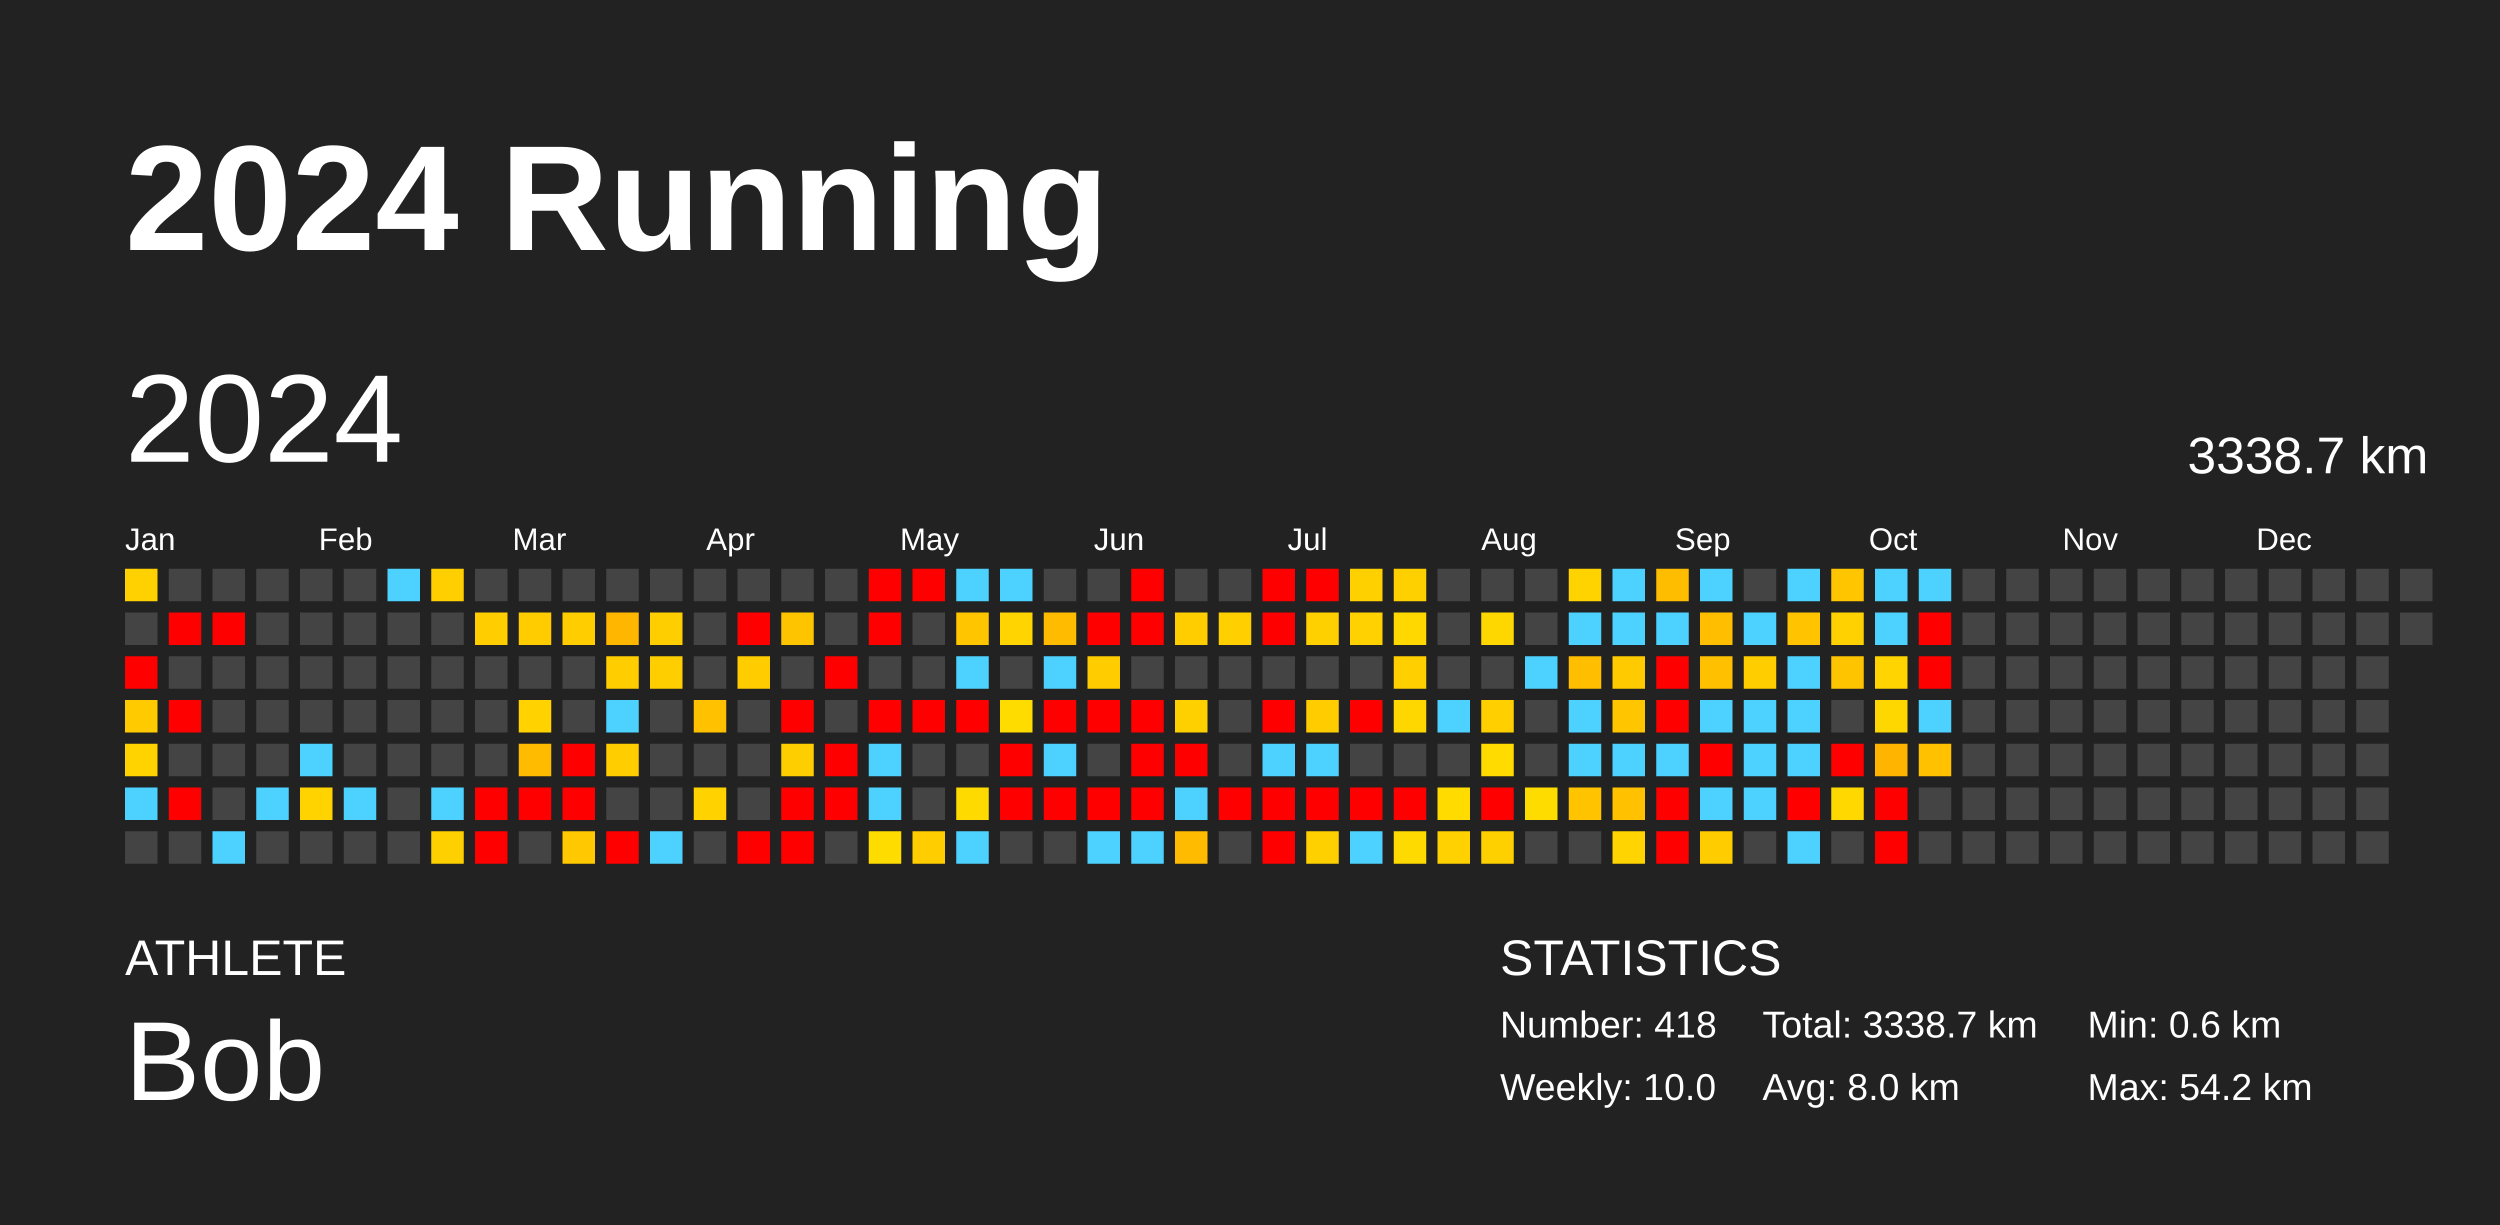
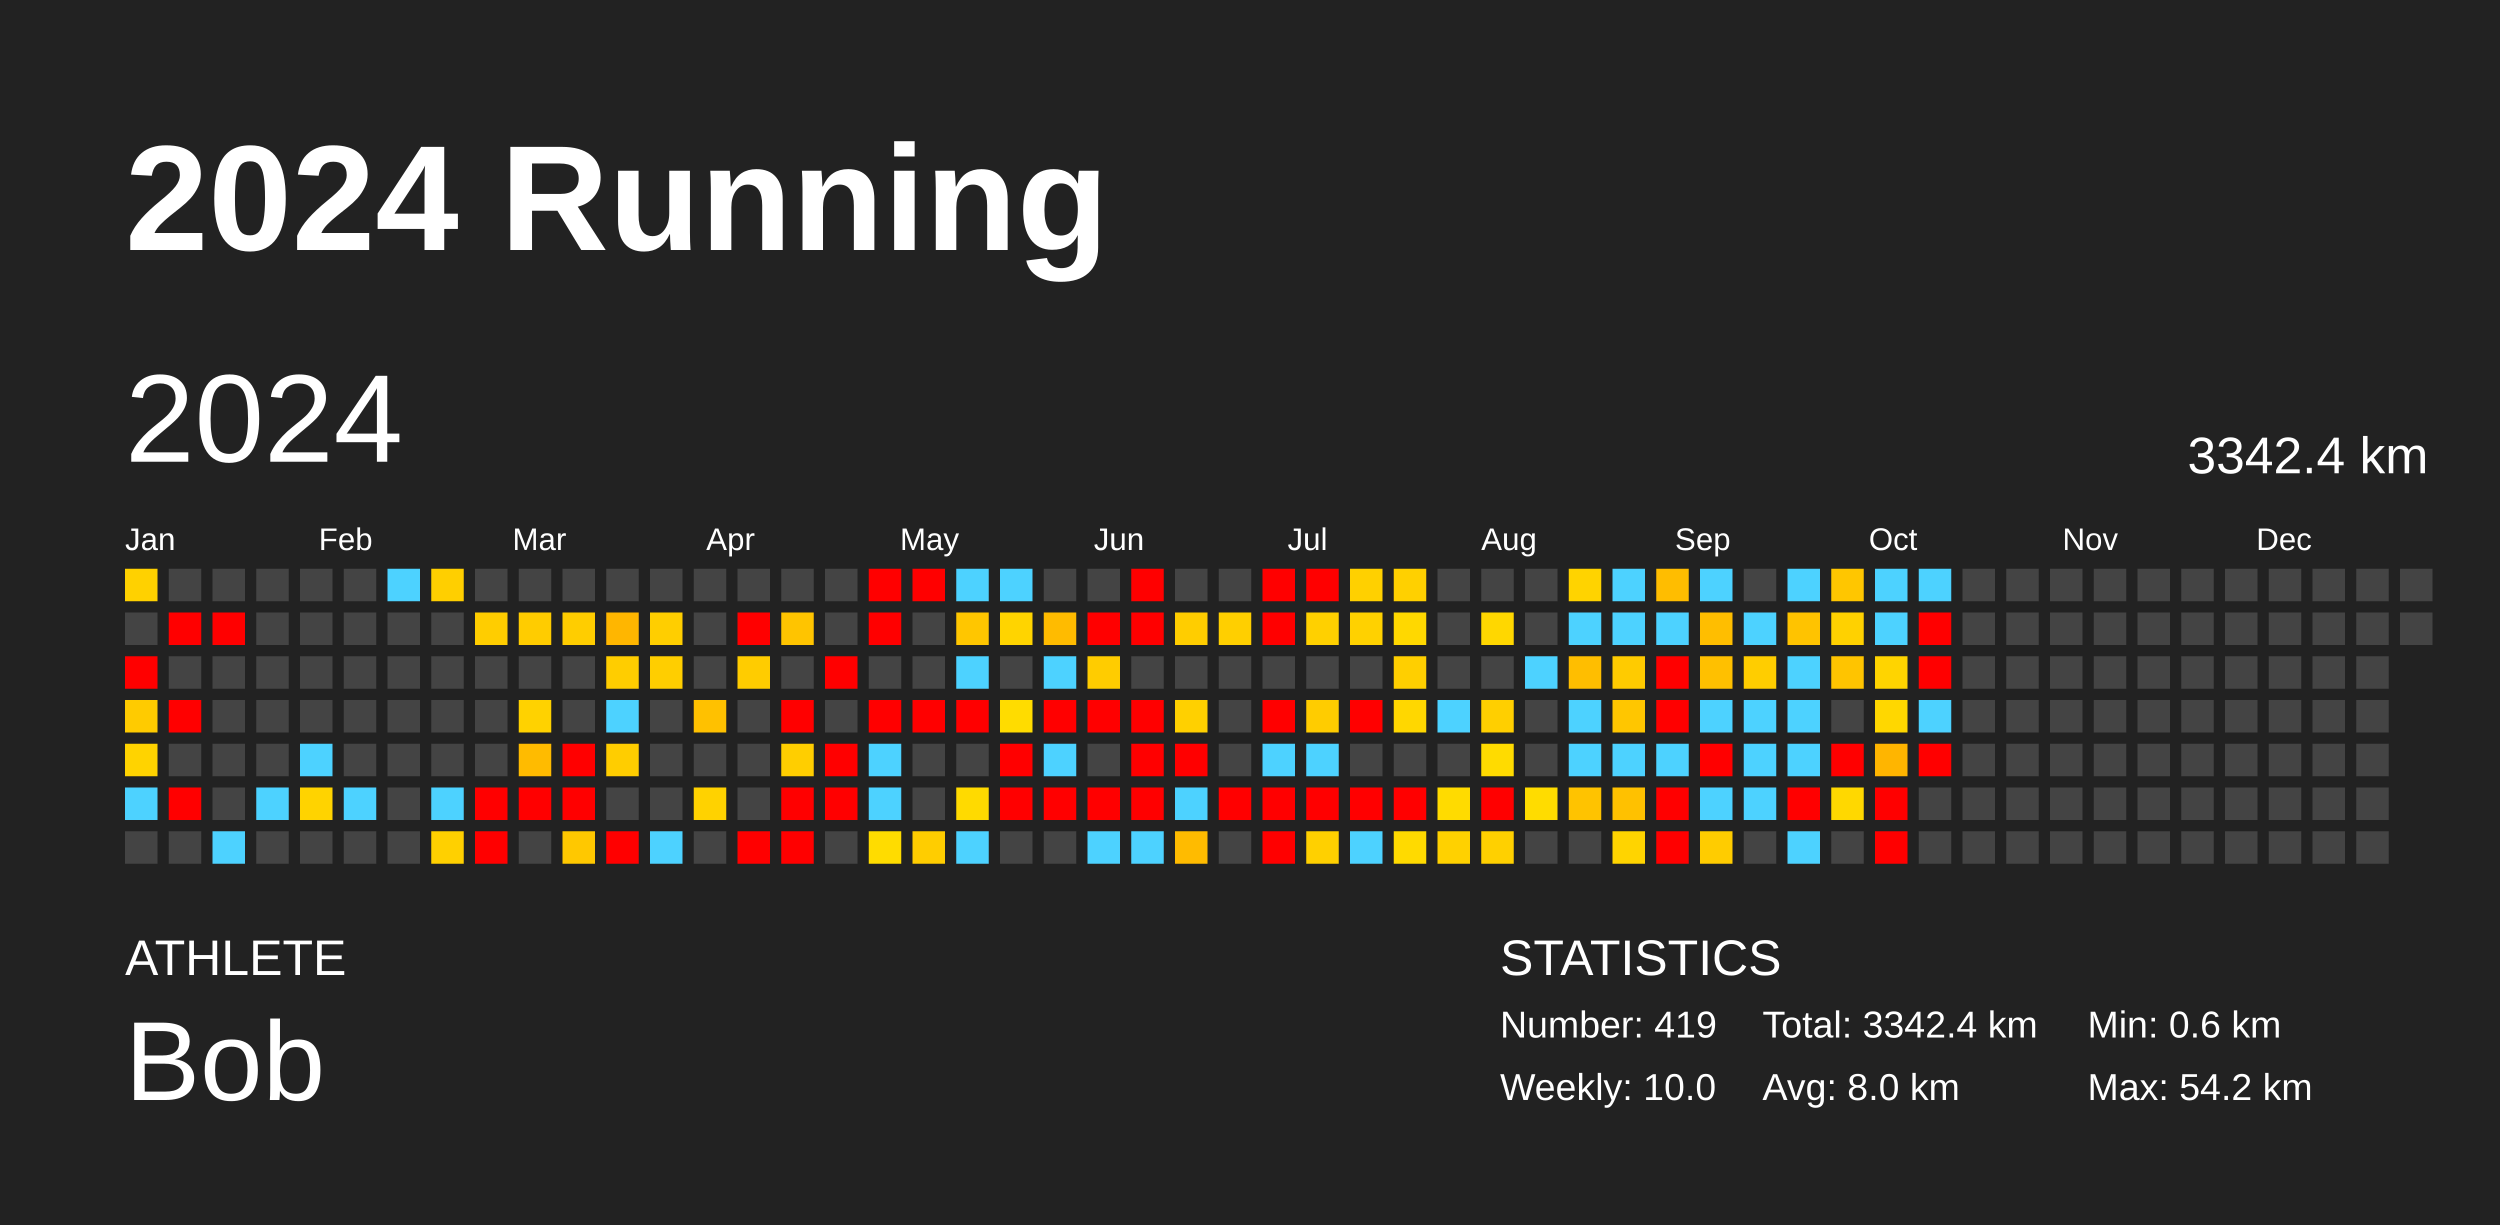
<svg xmlns="http://www.w3.org/2000/svg" baseProfile="full" height="98mm" version="1.1" viewBox="0,0,200,98" width="200mm">
  <defs />
  <rect fill="#222222" height="98" width="200" x="0" y="0" />
  <text fill="#FFFFFF" style="font-size:12px; font-family:Arial; font-weight:bold;" x="10" y="20">2024 Running</text>
  <text fill="#FFFFFF" style="font-size:4px; font-family:Arial" x="10" y="78">ATHLETE</text>
  <text fill="#FFFFFF" style="font-size:9px; font-family:Arial" x="10" y="88">Bob</text>
  <text fill="#FFFFFF" style="font-size:4px; font-family:Arial" x="120" y="78">STATISTICS</text>
-   <text fill="#FFFFFF" style="font-size:3px; font-family:Arial" x="120" y="83">Number: 418</text>
+   <text fill="#FFFFFF" style="font-size:3px; font-family:Arial" x="120" y="83">Number: 419</text>
  <text fill="#FFFFFF" style="font-size:3px; font-family:Arial" x="120" y="88">Weekly: 10.0</text>
-   <text fill="#FFFFFF" style="font-size:3px; font-family:Arial" x="141" y="83">Total: 3338.7 km</text>
+   <text fill="#FFFFFF" style="font-size:3px; font-family:Arial" x="141" y="83">Total: 3342.4 km</text>
  <text fill="#FFFFFF" style="font-size:3px; font-family:Arial" x="141" y="88">Avg: 8.0 km</text>
  <text fill="#FFFFFF" style="font-size:3px; font-family:Arial" x="167" y="83">Min: 0.6 km</text>
  <text fill="#FFFFFF" style="font-size:3px; font-family:Arial" x="167" y="88">Max: 54.2 km</text>
  <text dominant-baseline="hanging" fill="#FFFFFF" style="font-size:10.0px; font-family:Arial;" x="10" y="30">2024</text>
-   <text dominant-baseline="hanging" fill="#FFFFFF" style="font-size:4.125px; font-family:Arial;" x="175" y="35">3338.7 km</text>
+   <text dominant-baseline="hanging" fill="#FFFFFF" style="font-size:4.125px; font-family:Arial;" x="175" y="35">3342.4 km</text>
  <text fill="#FFFFFF" style="font-size:2.5px; font-family:Arial" x="10.0" y="44">Jan</text>
  <text fill="#FFFFFF" style="font-size:2.5px; font-family:Arial" x="25.5" y="44">Feb</text>
  <text fill="#FFFFFF" style="font-size:2.5px; font-family:Arial" x="41.0" y="44">Mar</text>
  <text fill="#FFFFFF" style="font-size:2.5px; font-family:Arial" x="56.5" y="44">Apr</text>
  <text fill="#FFFFFF" style="font-size:2.5px; font-family:Arial" x="72.0" y="44">May</text>
  <text fill="#FFFFFF" style="font-size:2.5px; font-family:Arial" x="87.5" y="44">Jun</text>
  <text fill="#FFFFFF" style="font-size:2.5px; font-family:Arial" x="103.0" y="44">Jul</text>
  <text fill="#FFFFFF" style="font-size:2.5px; font-family:Arial" x="118.5" y="44">Aug</text>
  <text fill="#FFFFFF" style="font-size:2.5px; font-family:Arial" x="134.0" y="44">Sep</text>
  <text fill="#FFFFFF" style="font-size:2.5px; font-family:Arial" x="149.5" y="44">Oct</text>
  <text fill="#FFFFFF" style="font-size:2.5px; font-family:Arial" x="165.0" y="44">Nov</text>
  <text fill="#FFFFFF" style="font-size:2.5px; font-family:Arial" x="180.5" y="44">Dec</text>
  <rect fill="#ffd100" height="2.6" width="2.6" x="10.0" y="45.5" />
  <rect fill="#444444" height="2.6" width="2.6" x="10.0" y="49.0" />
  <rect fill="red" height="2.6" width="2.6" x="10.0" y="52.5" />
  <rect fill="#ffcb00" height="2.6" width="2.6" x="10.0" y="56.0" />
  <rect fill="#ffd300" height="2.6" width="2.6" x="10.0" y="59.5" />
  <rect fill="#4dd2ff" height="2.6" width="2.6" x="10.0" y="63.0" />
  <rect fill="#444444" height="2.6" width="2.6" x="10.0" y="66.5" />
  <rect fill="#444444" height="2.6" width="2.6" x="13.5" y="45.5" />
  <rect fill="red" height="2.6" width="2.6" x="13.5" y="49.0" />
  <rect fill="#444444" height="2.6" width="2.6" x="13.5" y="52.5" />
  <rect fill="red" height="2.6" width="2.6" x="13.5" y="56.0" />
  <rect fill="#444444" height="2.6" width="2.6" x="13.5" y="59.5" />
  <rect fill="red" height="2.6" width="2.6" x="13.5" y="63.0" />
  <rect fill="#444444" height="2.6" width="2.6" x="13.5" y="66.5" />
  <rect fill="#444444" height="2.6" width="2.6" x="17.0" y="45.5" />
  <rect fill="red" height="2.6" width="2.6" x="17.0" y="49.0" />
  <rect fill="#444444" height="2.6" width="2.6" x="17.0" y="52.5" />
  <rect fill="#444444" height="2.6" width="2.6" x="17.0" y="56.0" />
  <rect fill="#444444" height="2.6" width="2.6" x="17.0" y="59.5" />
  <rect fill="#444444" height="2.6" width="2.6" x="17.0" y="63.0" />
  <rect fill="#4dd2ff" height="2.6" width="2.6" x="17.0" y="66.5" />
  <rect fill="#444444" height="2.6" width="2.6" x="20.5" y="45.5" />
  <rect fill="#444444" height="2.6" width="2.6" x="20.5" y="49.0" />
  <rect fill="#444444" height="2.6" width="2.6" x="20.5" y="52.5" />
  <rect fill="#444444" height="2.6" width="2.6" x="20.5" y="56.0" />
  <rect fill="#444444" height="2.6" width="2.6" x="20.5" y="59.5" />
  <rect fill="#4dd2ff" height="2.6" width="2.6" x="20.5" y="63.0" />
  <rect fill="#444444" height="2.6" width="2.6" x="20.5" y="66.5" />
  <rect fill="#444444" height="2.6" width="2.6" x="24.0" y="45.5" />
  <rect fill="#444444" height="2.6" width="2.6" x="24.0" y="49.0" />
  <rect fill="#444444" height="2.6" width="2.6" x="24.0" y="52.5" />
  <rect fill="#444444" height="2.6" width="2.6" x="24.0" y="56.0" />
  <rect fill="#4dd2ff" height="2.6" width="2.6" x="24.0" y="59.5" />
  <rect fill="#ffd300" height="2.6" width="2.6" x="24.0" y="63.0" />
  <rect fill="#444444" height="2.6" width="2.6" x="24.0" y="66.5" />
  <rect fill="#444444" height="2.6" width="2.6" x="27.5" y="45.5" />
  <rect fill="#444444" height="2.6" width="2.6" x="27.5" y="49.0" />
  <rect fill="#444444" height="2.6" width="2.6" x="27.5" y="52.5" />
  <rect fill="#444444" height="2.6" width="2.6" x="27.5" y="56.0" />
  <rect fill="#444444" height="2.6" width="2.6" x="27.5" y="59.5" />
  <rect fill="#4dd2ff" height="2.6" width="2.6" x="27.5" y="63.0" />
  <rect fill="#444444" height="2.6" width="2.6" x="27.5" y="66.5" />
  <rect fill="#4dd2ff" height="2.6" width="2.6" x="31.0" y="45.5" />
  <rect fill="#444444" height="2.6" width="2.6" x="31.0" y="49.0" />
  <rect fill="#444444" height="2.6" width="2.6" x="31.0" y="52.5" />
  <rect fill="#444444" height="2.6" width="2.6" x="31.0" y="56.0" />
  <rect fill="#444444" height="2.6" width="2.6" x="31.0" y="59.5" />
  <rect fill="#444444" height="2.6" width="2.6" x="31.0" y="63.0" />
  <rect fill="#444444" height="2.6" width="2.6" x="31.0" y="66.5" />
  <rect fill="#ffcf00" height="2.6" width="2.6" x="34.5" y="45.5" />
  <rect fill="#444444" height="2.6" width="2.6" x="34.5" y="49.0" />
  <rect fill="#444444" height="2.6" width="2.6" x="34.5" y="52.5" />
  <rect fill="#444444" height="2.6" width="2.6" x="34.5" y="56.0" />
  <rect fill="#444444" height="2.6" width="2.6" x="34.5" y="59.5" />
  <rect fill="#4dd2ff" height="2.6" width="2.6" x="34.5" y="63.0" />
  <rect fill="#ffd000" height="2.6" width="2.6" x="34.5" y="66.5" />
  <rect fill="#444444" height="2.6" width="2.6" x="38.0" y="45.5" />
  <rect fill="#ffcd00" height="2.6" width="2.6" x="38.0" y="49.0" />
  <rect fill="#444444" height="2.6" width="2.6" x="38.0" y="52.5" />
  <rect fill="#444444" height="2.6" width="2.6" x="38.0" y="56.0" />
  <rect fill="#444444" height="2.6" width="2.6" x="38.0" y="59.5" />
  <rect fill="red" height="2.6" width="2.6" x="38.0" y="63.0" />
  <rect fill="red" height="2.6" width="2.6" x="38.0" y="66.5" />
  <rect fill="#444444" height="2.6" width="2.6" x="41.5" y="45.5" />
  <rect fill="#ffcc00" height="2.6" width="2.6" x="41.5" y="49.0" />
  <rect fill="#444444" height="2.6" width="2.6" x="41.5" y="52.5" />
  <rect fill="#ffd200" height="2.6" width="2.6" x="41.5" y="56.0" />
  <rect fill="#ffbb00" height="2.6" width="2.6" x="41.5" y="59.5" />
  <rect fill="red" height="2.6" width="2.6" x="41.5" y="63.0" />
  <rect fill="#444444" height="2.6" width="2.6" x="41.5" y="66.5" />
  <rect fill="#444444" height="2.6" width="2.6" x="45.0" y="45.5" />
  <rect fill="#ffcd00" height="2.6" width="2.6" x="45.0" y="49.0" />
  <rect fill="#444444" height="2.6" width="2.6" x="45.0" y="52.5" />
  <rect fill="#444444" height="2.6" width="2.6" x="45.0" y="56.0" />
  <rect fill="red" height="2.6" width="2.6" x="45.0" y="59.5" />
  <rect fill="red" height="2.6" width="2.6" x="45.0" y="63.0" />
  <rect fill="#ffc800" height="2.6" width="2.6" x="45.0" y="66.5" />
  <rect fill="#444444" height="2.6" width="2.6" x="48.5" y="45.5" />
  <rect fill="#ffb600" height="2.6" width="2.6" x="48.5" y="49.0" />
  <rect fill="#ffcd00" height="2.6" width="2.6" x="48.5" y="52.5" />
  <rect fill="#4dd2ff" height="2.6" width="2.6" x="48.5" y="56.0" />
  <rect fill="#ffcd00" height="2.6" width="2.6" x="48.5" y="59.5" />
  <rect fill="#444444" height="2.6" width="2.6" x="48.5" y="63.0" />
  <rect fill="red" height="2.6" width="2.6" x="48.5" y="66.5" />
  <rect fill="#444444" height="2.6" width="2.6" x="52.0" y="45.5" />
  <rect fill="#ffce00" height="2.6" width="2.6" x="52.0" y="49.0" />
  <rect fill="#ffce00" height="2.6" width="2.6" x="52.0" y="52.5" />
  <rect fill="#444444" height="2.6" width="2.6" x="52.0" y="56.0" />
  <rect fill="#444444" height="2.6" width="2.6" x="52.0" y="59.5" />
  <rect fill="#444444" height="2.6" width="2.6" x="52.0" y="63.0" />
  <rect fill="#4dd2ff" height="2.6" width="2.6" x="52.0" y="66.5" />
  <rect fill="#444444" height="2.6" width="2.6" x="55.5" y="45.5" />
  <rect fill="#444444" height="2.6" width="2.6" x="55.5" y="49.0" />
  <rect fill="#444444" height="2.6" width="2.6" x="55.5" y="52.5" />
  <rect fill="#ffc100" height="2.6" width="2.6" x="55.5" y="56.0" />
  <rect fill="#444444" height="2.6" width="2.6" x="55.5" y="59.5" />
  <rect fill="#ffd200" height="2.6" width="2.6" x="55.5" y="63.0" />
  <rect fill="#444444" height="2.6" width="2.6" x="55.5" y="66.5" />
  <rect fill="#444444" height="2.6" width="2.6" x="59.0" y="45.5" />
  <rect fill="red" height="2.6" width="2.6" x="59.0" y="49.0" />
  <rect fill="#ffcc00" height="2.6" width="2.6" x="59.0" y="52.5" />
  <rect fill="#444444" height="2.6" width="2.6" x="59.0" y="56.0" />
  <rect fill="#444444" height="2.6" width="2.6" x="59.0" y="59.5" />
  <rect fill="#444444" height="2.6" width="2.6" x="59.0" y="63.0" />
  <rect fill="red" height="2.6" width="2.6" x="59.0" y="66.5" />
  <rect fill="#444444" height="2.6" width="2.6" x="62.5" y="45.5" />
  <rect fill="#ffc400" height="2.6" width="2.6" x="62.5" y="49.0" />
  <rect fill="#444444" height="2.6" width="2.6" x="62.5" y="52.5" />
  <rect fill="red" height="2.6" width="2.6" x="62.5" y="56.0" />
  <rect fill="#ffce00" height="2.6" width="2.6" x="62.5" y="59.5" />
  <rect fill="red" height="2.6" width="2.6" x="62.5" y="63.0" />
  <rect fill="red" height="2.6" width="2.6" x="62.5" y="66.5" />
  <rect fill="#444444" height="2.6" width="2.6" x="66.0" y="45.5" />
  <rect fill="#444444" height="2.6" width="2.6" x="66.0" y="49.0" />
  <rect fill="red" height="2.6" width="2.6" x="66.0" y="52.5" />
  <rect fill="#444444" height="2.6" width="2.6" x="66.0" y="56.0" />
  <rect fill="red" height="2.6" width="2.6" x="66.0" y="59.5" />
  <rect fill="red" height="2.6" width="2.6" x="66.0" y="63.0" />
  <rect fill="#444444" height="2.6" width="2.6" x="66.0" y="66.5" />
  <rect fill="red" height="2.6" width="2.6" x="69.5" y="45.5" />
  <rect fill="red" height="2.6" width="2.6" x="69.5" y="49.0" />
  <rect fill="#444444" height="2.6" width="2.6" x="69.5" y="52.5" />
  <rect fill="red" height="2.6" width="2.6" x="69.5" y="56.0" />
  <rect fill="#4dd2ff" height="2.6" width="2.6" x="69.5" y="59.5" />
  <rect fill="#4dd2ff" height="2.6" width="2.6" x="69.5" y="63.0" />
  <rect fill="#ffdc00" height="2.6" width="2.6" x="69.5" y="66.5" />
  <rect fill="red" height="2.6" width="2.6" x="73.0" y="45.5" />
  <rect fill="#444444" height="2.6" width="2.6" x="73.0" y="49.0" />
  <rect fill="#444444" height="2.6" width="2.6" x="73.0" y="52.5" />
  <rect fill="red" height="2.6" width="2.6" x="73.0" y="56.0" />
  <rect fill="#444444" height="2.6" width="2.6" x="73.0" y="59.5" />
  <rect fill="#444444" height="2.6" width="2.6" x="73.0" y="63.0" />
  <rect fill="#ffcd00" height="2.6" width="2.6" x="73.0" y="66.5" />
  <rect fill="#4dd2ff" height="2.6" width="2.6" x="76.5" y="45.5" />
  <rect fill="#ffc600" height="2.6" width="2.6" x="76.5" y="49.0" />
  <rect fill="#4dd2ff" height="2.6" width="2.6" x="76.5" y="52.5" />
  <rect fill="red" height="2.6" width="2.6" x="76.5" y="56.0" />
  <rect fill="#444444" height="2.6" width="2.6" x="76.5" y="59.5" />
  <rect fill="#ffda00" height="2.6" width="2.6" x="76.5" y="63.0" />
  <rect fill="#4dd2ff" height="2.6" width="2.6" x="76.5" y="66.5" />
  <rect fill="#4dd2ff" height="2.6" width="2.6" x="80.0" y="45.5" />
  <rect fill="#ffd400" height="2.6" width="2.6" x="80.0" y="49.0" />
  <rect fill="#444444" height="2.6" width="2.6" x="80.0" y="52.5" />
  <rect fill="#ffdc00" height="2.6" width="2.6" x="80.0" y="56.0" />
  <rect fill="red" height="2.6" width="2.6" x="80.0" y="59.5" />
  <rect fill="red" height="2.6" width="2.6" x="80.0" y="63.0" />
  <rect fill="#444444" height="2.6" width="2.6" x="80.0" y="66.5" />
  <rect fill="#444444" height="2.6" width="2.6" x="83.5" y="45.5" />
  <rect fill="#ffbb00" height="2.6" width="2.6" x="83.5" y="49.0" />
  <rect fill="#4dd2ff" height="2.6" width="2.6" x="83.5" y="52.5" />
  <rect fill="red" height="2.6" width="2.6" x="83.5" y="56.0" />
  <rect fill="#4dd2ff" height="2.6" width="2.6" x="83.5" y="59.5" />
  <rect fill="red" height="2.6" width="2.6" x="83.5" y="63.0" />
  <rect fill="#444444" height="2.6" width="2.6" x="83.5" y="66.5" />
  <rect fill="#444444" height="2.6" width="2.6" x="87.0" y="45.5" />
  <rect fill="red" height="2.6" width="2.6" x="87.0" y="49.0" />
  <rect fill="#ffcc00" height="2.6" width="2.6" x="87.0" y="52.5" />
  <rect fill="red" height="2.6" width="2.6" x="87.0" y="56.0" />
  <rect fill="#444444" height="2.6" width="2.6" x="87.0" y="59.5" />
  <rect fill="red" height="2.6" width="2.6" x="87.0" y="63.0" />
  <rect fill="#4dd2ff" height="2.6" width="2.6" x="87.0" y="66.5" />
  <rect fill="red" height="2.6" width="2.6" x="90.5" y="45.5" />
  <rect fill="red" height="2.6" width="2.6" x="90.5" y="49.0" />
  <rect fill="#444444" height="2.6" width="2.6" x="90.5" y="52.5" />
  <rect fill="red" height="2.6" width="2.6" x="90.5" y="56.0" />
  <rect fill="red" height="2.6" width="2.6" x="90.5" y="59.5" />
  <rect fill="red" height="2.6" width="2.6" x="90.5" y="63.0" />
  <rect fill="#4dd2ff" height="2.6" width="2.6" x="90.5" y="66.5" />
  <rect fill="#444444" height="2.6" width="2.6" x="94.0" y="45.5" />
  <rect fill="#ffcd00" height="2.6" width="2.6" x="94.0" y="49.0" />
  <rect fill="#444444" height="2.6" width="2.6" x="94.0" y="52.5" />
  <rect fill="#ffd000" height="2.6" width="2.6" x="94.0" y="56.0" />
  <rect fill="red" height="2.6" width="2.6" x="94.0" y="59.5" />
  <rect fill="#4dd2ff" height="2.6" width="2.6" x="94.0" y="63.0" />
  <rect fill="#ffbb00" height="2.6" width="2.6" x="94.0" y="66.5" />
  <rect fill="#444444" height="2.6" width="2.6" x="97.5" y="45.5" />
  <rect fill="#ffcf00" height="2.6" width="2.6" x="97.5" y="49.0" />
  <rect fill="#444444" height="2.6" width="2.6" x="97.5" y="52.5" />
  <rect fill="#444444" height="2.6" width="2.6" x="97.5" y="56.0" />
  <rect fill="#444444" height="2.6" width="2.6" x="97.5" y="59.5" />
  <rect fill="red" height="2.6" width="2.6" x="97.5" y="63.0" />
  <rect fill="#444444" height="2.6" width="2.6" x="97.5" y="66.5" />
  <rect fill="red" height="2.6" width="2.6" x="101.0" y="45.5" />
  <rect fill="red" height="2.6" width="2.6" x="101.0" y="49.0" />
  <rect fill="#444444" height="2.6" width="2.6" x="101.0" y="52.5" />
  <rect fill="red" height="2.6" width="2.6" x="101.0" y="56.0" />
  <rect fill="#4dd2ff" height="2.6" width="2.6" x="101.0" y="59.5" />
  <rect fill="red" height="2.6" width="2.6" x="101.0" y="63.0" />
  <rect fill="red" height="2.6" width="2.6" x="101.0" y="66.5" />
  <rect fill="red" height="2.6" width="2.6" x="104.5" y="45.5" />
  <rect fill="#ffd000" height="2.6" width="2.6" x="104.5" y="49.0" />
  <rect fill="#444444" height="2.6" width="2.6" x="104.5" y="52.5" />
  <rect fill="#ffcc00" height="2.6" width="2.6" x="104.5" y="56.0" />
  <rect fill="#4dd2ff" height="2.6" width="2.6" x="104.5" y="59.5" />
  <rect fill="red" height="2.6" width="2.6" x="104.5" y="63.0" />
  <rect fill="#ffd000" height="2.6" width="2.6" x="104.5" y="66.5" />
  <rect fill="#ffd000" height="2.6" width="2.6" x="108.0" y="45.5" />
  <rect fill="#ffd100" height="2.6" width="2.6" x="108.0" y="49.0" />
  <rect fill="#444444" height="2.6" width="2.6" x="108.0" y="52.5" />
  <rect fill="red" height="2.6" width="2.6" x="108.0" y="56.0" />
  <rect fill="#444444" height="2.6" width="2.6" x="108.0" y="59.5" />
  <rect fill="red" height="2.6" width="2.6" x="108.0" y="63.0" />
  <rect fill="#4dd2ff" height="2.6" width="2.6" x="108.0" y="66.5" />
  <rect fill="#ffd000" height="2.6" width="2.6" x="111.5" y="45.5" />
  <rect fill="#ffd800" height="2.6" width="2.6" x="111.5" y="49.0" />
  <rect fill="#ffcf00" height="2.6" width="2.6" x="111.5" y="52.5" />
  <rect fill="#ffd700" height="2.6" width="2.6" x="111.5" y="56.0" />
  <rect fill="#444444" height="2.6" width="2.6" x="111.5" y="59.5" />
  <rect fill="red" height="2.6" width="2.6" x="111.5" y="63.0" />
  <rect fill="#ffda00" height="2.6" width="2.6" x="111.5" y="66.5" />
  <rect fill="#444444" height="2.6" width="2.6" x="115.0" y="45.5" />
  <rect fill="#444444" height="2.6" width="2.6" x="115.0" y="49.0" />
  <rect fill="#444444" height="2.6" width="2.6" x="115.0" y="52.5" />
  <rect fill="#4dd2ff" height="2.6" width="2.6" x="115.0" y="56.0" />
  <rect fill="#444444" height="2.6" width="2.6" x="115.0" y="59.5" />
  <rect fill="#ffdb00" height="2.6" width="2.6" x="115.0" y="63.0" />
  <rect fill="#ffd100" height="2.6" width="2.6" x="115.0" y="66.5" />
  <rect fill="#444444" height="2.6" width="2.6" x="118.5" y="45.5" />
  <rect fill="#ffd700" height="2.6" width="2.6" x="118.5" y="49.0" />
  <rect fill="#444444" height="2.6" width="2.6" x="118.5" y="52.5" />
  <rect fill="#ffcf00" height="2.6" width="2.6" x="118.5" y="56.0" />
  <rect fill="#ffdb00" height="2.6" width="2.6" x="118.5" y="59.5" />
  <rect fill="red" height="2.6" width="2.6" x="118.5" y="63.0" />
  <rect fill="#ffd000" height="2.6" width="2.6" x="118.5" y="66.5" />
  <rect fill="#444444" height="2.6" width="2.6" x="122.0" y="45.5" />
  <rect fill="#444444" height="2.6" width="2.6" x="122.0" y="49.0" />
  <rect fill="#4dd2ff" height="2.6" width="2.6" x="122.0" y="52.5" />
  <rect fill="#444444" height="2.6" width="2.6" x="122.0" y="56.0" />
  <rect fill="#444444" height="2.6" width="2.6" x="122.0" y="59.5" />
  <rect fill="#ffdc00" height="2.6" width="2.6" x="122.0" y="63.0" />
  <rect fill="#444444" height="2.6" width="2.6" x="122.0" y="66.5" />
  <rect fill="#ffd300" height="2.6" width="2.6" x="125.5" y="45.5" />
  <rect fill="#4dd2ff" height="2.6" width="2.6" x="125.5" y="49.0" />
  <rect fill="#ffbe00" height="2.6" width="2.6" x="125.5" y="52.5" />
  <rect fill="#4dd2ff" height="2.6" width="2.6" x="125.5" y="56.0" />
  <rect fill="#4dd2ff" height="2.6" width="2.6" x="125.5" y="59.5" />
  <rect fill="#ffc300" height="2.6" width="2.6" x="125.5" y="63.0" />
  <rect fill="#444444" height="2.6" width="2.6" x="125.5" y="66.5" />
  <rect fill="#4dd2ff" height="2.6" width="2.6" x="129.0" y="45.5" />
  <rect fill="#4dd2ff" height="2.6" width="2.6" x="129.0" y="49.0" />
  <rect fill="#ffcb00" height="2.6" width="2.6" x="129.0" y="52.5" />
  <rect fill="#ffc600" height="2.6" width="2.6" x="129.0" y="56.0" />
  <rect fill="#4dd2ff" height="2.6" width="2.6" x="129.0" y="59.5" />
  <rect fill="#ffc100" height="2.6" width="2.6" x="129.0" y="63.0" />
  <rect fill="#ffd400" height="2.6" width="2.6" x="129.0" y="66.5" />
  <rect fill="#ffbd00" height="2.6" width="2.6" x="132.5" y="45.5" />
  <rect fill="#4dd2ff" height="2.6" width="2.6" x="132.5" y="49.0" />
  <rect fill="red" height="2.6" width="2.6" x="132.5" y="52.5" />
  <rect fill="red" height="2.6" width="2.6" x="132.5" y="56.0" />
  <rect fill="#4dd2ff" height="2.6" width="2.6" x="132.5" y="59.5" />
  <rect fill="red" height="2.6" width="2.6" x="132.5" y="63.0" />
  <rect fill="red" height="2.6" width="2.6" x="132.5" y="66.5" />
  <rect fill="#4dd2ff" height="2.6" width="2.6" x="136.0" y="45.5" />
  <rect fill="#ffbe00" height="2.6" width="2.6" x="136.0" y="49.0" />
  <rect fill="#ffc000" height="2.6" width="2.6" x="136.0" y="52.5" />
  <rect fill="#4dd2ff" height="2.6" width="2.6" x="136.0" y="56.0" />
  <rect fill="red" height="2.6" width="2.6" x="136.0" y="59.5" />
  <rect fill="#4dd2ff" height="2.6" width="2.6" x="136.0" y="63.0" />
  <rect fill="#ffcc00" height="2.6" width="2.6" x="136.0" y="66.5" />
  <rect fill="#444444" height="2.6" width="2.6" x="139.5" y="45.5" />
  <rect fill="#4dd2ff" height="2.6" width="2.6" x="139.5" y="49.0" />
  <rect fill="#ffcd00" height="2.6" width="2.6" x="139.5" y="52.5" />
  <rect fill="#4dd2ff" height="2.6" width="2.6" x="139.5" y="56.0" />
  <rect fill="#4dd2ff" height="2.6" width="2.6" x="139.5" y="59.5" />
  <rect fill="#4dd2ff" height="2.6" width="2.6" x="139.5" y="63.0" />
  <rect fill="#444444" height="2.6" width="2.6" x="139.5" y="66.5" />
  <rect fill="#4dd2ff" height="2.6" width="2.6" x="143.0" y="45.5" />
  <rect fill="#ffc300" height="2.6" width="2.6" x="143.0" y="49.0" />
  <rect fill="#4dd2ff" height="2.6" width="2.6" x="143.0" y="52.5" />
  <rect fill="#4dd2ff" height="2.6" width="2.6" x="143.0" y="56.0" />
  <rect fill="#4dd2ff" height="2.6" width="2.6" x="143.0" y="59.5" />
  <rect fill="red" height="2.6" width="2.6" x="143.0" y="63.0" />
  <rect fill="#4dd2ff" height="2.6" width="2.6" x="143.0" y="66.5" />
  <rect fill="#ffc600" height="2.6" width="2.6" x="146.5" y="45.5" />
  <rect fill="#ffd100" height="2.6" width="2.6" x="146.5" y="49.0" />
  <rect fill="#ffc400" height="2.6" width="2.6" x="146.5" y="52.5" />
  <rect fill="#444444" height="2.6" width="2.6" x="146.5" y="56.0" />
  <rect fill="red" height="2.6" width="2.6" x="146.5" y="59.5" />
  <rect fill="#ffd800" height="2.6" width="2.6" x="146.5" y="63.0" />
  <rect fill="#444444" height="2.6" width="2.6" x="146.5" y="66.5" />
  <rect fill="#4dd2ff" height="2.6" width="2.6" x="150.0" y="45.5" />
  <rect fill="#4dd2ff" height="2.6" width="2.6" x="150.0" y="49.0" />
  <rect fill="#ffd400" height="2.6" width="2.6" x="150.0" y="52.5" />
  <rect fill="#ffd700" height="2.6" width="2.6" x="150.0" y="56.0" />
  <rect fill="#ffb500" height="2.6" width="2.6" x="150.0" y="59.5" />
  <rect fill="red" height="2.6" width="2.6" x="150.0" y="63.0" />
  <rect fill="red" height="2.6" width="2.6" x="150.0" y="66.5" />
  <rect fill="#4dd2ff" height="2.6" width="2.6" x="153.5" y="45.5" />
  <rect fill="red" height="2.6" width="2.6" x="153.5" y="49.0" />
  <rect fill="red" height="2.6" width="2.6" x="153.5" y="52.5" />
  <rect fill="#4dd2ff" height="2.6" width="2.6" x="153.5" y="56.0" />
-   <rect fill="#ffc100" height="2.6" width="2.6" x="153.5" y="59.5" />
+   <rect fill="red" height="2.6" width="2.6" x="153.5" y="59.5" />
  <rect fill="#444444" height="2.6" width="2.6" x="153.5" y="63.0" />
  <rect fill="#444444" height="2.6" width="2.6" x="153.5" y="66.5" />
  <rect fill="#444444" height="2.6" width="2.6" x="157.0" y="45.5" />
  <rect fill="#444444" height="2.6" width="2.6" x="157.0" y="49.0" />
  <rect fill="#444444" height="2.6" width="2.6" x="157.0" y="52.5" />
  <rect fill="#444444" height="2.6" width="2.6" x="157.0" y="56.0" />
  <rect fill="#444444" height="2.6" width="2.6" x="157.0" y="59.5" />
  <rect fill="#444444" height="2.6" width="2.6" x="157.0" y="63.0" />
  <rect fill="#444444" height="2.6" width="2.6" x="157.0" y="66.5" />
  <rect fill="#444444" height="2.6" width="2.6" x="160.5" y="45.5" />
  <rect fill="#444444" height="2.6" width="2.6" x="160.5" y="49.0" />
  <rect fill="#444444" height="2.6" width="2.6" x="160.5" y="52.5" />
  <rect fill="#444444" height="2.6" width="2.6" x="160.5" y="56.0" />
  <rect fill="#444444" height="2.6" width="2.6" x="160.5" y="59.5" />
  <rect fill="#444444" height="2.6" width="2.6" x="160.5" y="63.0" />
  <rect fill="#444444" height="2.6" width="2.6" x="160.5" y="66.5" />
  <rect fill="#444444" height="2.6" width="2.6" x="164.0" y="45.5" />
  <rect fill="#444444" height="2.6" width="2.6" x="164.0" y="49.0" />
  <rect fill="#444444" height="2.6" width="2.6" x="164.0" y="52.5" />
  <rect fill="#444444" height="2.6" width="2.6" x="164.0" y="56.0" />
  <rect fill="#444444" height="2.6" width="2.6" x="164.0" y="59.5" />
  <rect fill="#444444" height="2.6" width="2.6" x="164.0" y="63.0" />
  <rect fill="#444444" height="2.6" width="2.6" x="164.0" y="66.5" />
  <rect fill="#444444" height="2.6" width="2.6" x="167.5" y="45.5" />
  <rect fill="#444444" height="2.6" width="2.6" x="167.5" y="49.0" />
  <rect fill="#444444" height="2.6" width="2.6" x="167.5" y="52.5" />
  <rect fill="#444444" height="2.6" width="2.6" x="167.5" y="56.0" />
  <rect fill="#444444" height="2.6" width="2.6" x="167.5" y="59.5" />
  <rect fill="#444444" height="2.6" width="2.6" x="167.5" y="63.0" />
  <rect fill="#444444" height="2.6" width="2.6" x="167.5" y="66.5" />
  <rect fill="#444444" height="2.6" width="2.6" x="171.0" y="45.5" />
  <rect fill="#444444" height="2.6" width="2.6" x="171.0" y="49.0" />
  <rect fill="#444444" height="2.6" width="2.6" x="171.0" y="52.5" />
  <rect fill="#444444" height="2.6" width="2.6" x="171.0" y="56.0" />
  <rect fill="#444444" height="2.6" width="2.6" x="171.0" y="59.5" />
  <rect fill="#444444" height="2.6" width="2.6" x="171.0" y="63.0" />
  <rect fill="#444444" height="2.6" width="2.6" x="171.0" y="66.5" />
  <rect fill="#444444" height="2.6" width="2.6" x="174.5" y="45.5" />
  <rect fill="#444444" height="2.6" width="2.6" x="174.5" y="49.0" />
  <rect fill="#444444" height="2.6" width="2.6" x="174.5" y="52.5" />
  <rect fill="#444444" height="2.6" width="2.6" x="174.5" y="56.0" />
  <rect fill="#444444" height="2.6" width="2.6" x="174.5" y="59.5" />
  <rect fill="#444444" height="2.6" width="2.6" x="174.5" y="63.0" />
  <rect fill="#444444" height="2.6" width="2.6" x="174.5" y="66.5" />
  <rect fill="#444444" height="2.6" width="2.6" x="178.0" y="45.5" />
  <rect fill="#444444" height="2.6" width="2.6" x="178.0" y="49.0" />
  <rect fill="#444444" height="2.6" width="2.6" x="178.0" y="52.5" />
  <rect fill="#444444" height="2.6" width="2.6" x="178.0" y="56.0" />
  <rect fill="#444444" height="2.6" width="2.6" x="178.0" y="59.5" />
  <rect fill="#444444" height="2.6" width="2.6" x="178.0" y="63.0" />
  <rect fill="#444444" height="2.6" width="2.6" x="178.0" y="66.5" />
  <rect fill="#444444" height="2.6" width="2.6" x="181.5" y="45.5" />
  <rect fill="#444444" height="2.6" width="2.6" x="181.5" y="49.0" />
  <rect fill="#444444" height="2.6" width="2.6" x="181.5" y="52.5" />
  <rect fill="#444444" height="2.6" width="2.6" x="181.5" y="56.0" />
  <rect fill="#444444" height="2.6" width="2.6" x="181.5" y="59.5" />
  <rect fill="#444444" height="2.6" width="2.6" x="181.5" y="63.0" />
  <rect fill="#444444" height="2.6" width="2.6" x="181.5" y="66.5" />
  <rect fill="#444444" height="2.6" width="2.6" x="185.0" y="45.5" />
  <rect fill="#444444" height="2.6" width="2.6" x="185.0" y="49.0" />
  <rect fill="#444444" height="2.6" width="2.6" x="185.0" y="52.5" />
  <rect fill="#444444" height="2.6" width="2.6" x="185.0" y="56.0" />
  <rect fill="#444444" height="2.6" width="2.6" x="185.0" y="59.5" />
  <rect fill="#444444" height="2.6" width="2.6" x="185.0" y="63.0" />
  <rect fill="#444444" height="2.6" width="2.6" x="185.0" y="66.5" />
  <rect fill="#444444" height="2.6" width="2.6" x="188.5" y="45.5" />
  <rect fill="#444444" height="2.6" width="2.6" x="188.5" y="49.0" />
  <rect fill="#444444" height="2.6" width="2.6" x="188.5" y="52.5" />
  <rect fill="#444444" height="2.6" width="2.6" x="188.5" y="56.0" />
  <rect fill="#444444" height="2.6" width="2.6" x="188.5" y="59.5" />
  <rect fill="#444444" height="2.6" width="2.6" x="188.5" y="63.0" />
  <rect fill="#444444" height="2.6" width="2.6" x="188.5" y="66.5" />
  <rect fill="#444444" height="2.6" width="2.6" x="192.0" y="45.5" />
  <rect fill="#444444" height="2.6" width="2.6" x="192.0" y="49.0" />
</svg>
